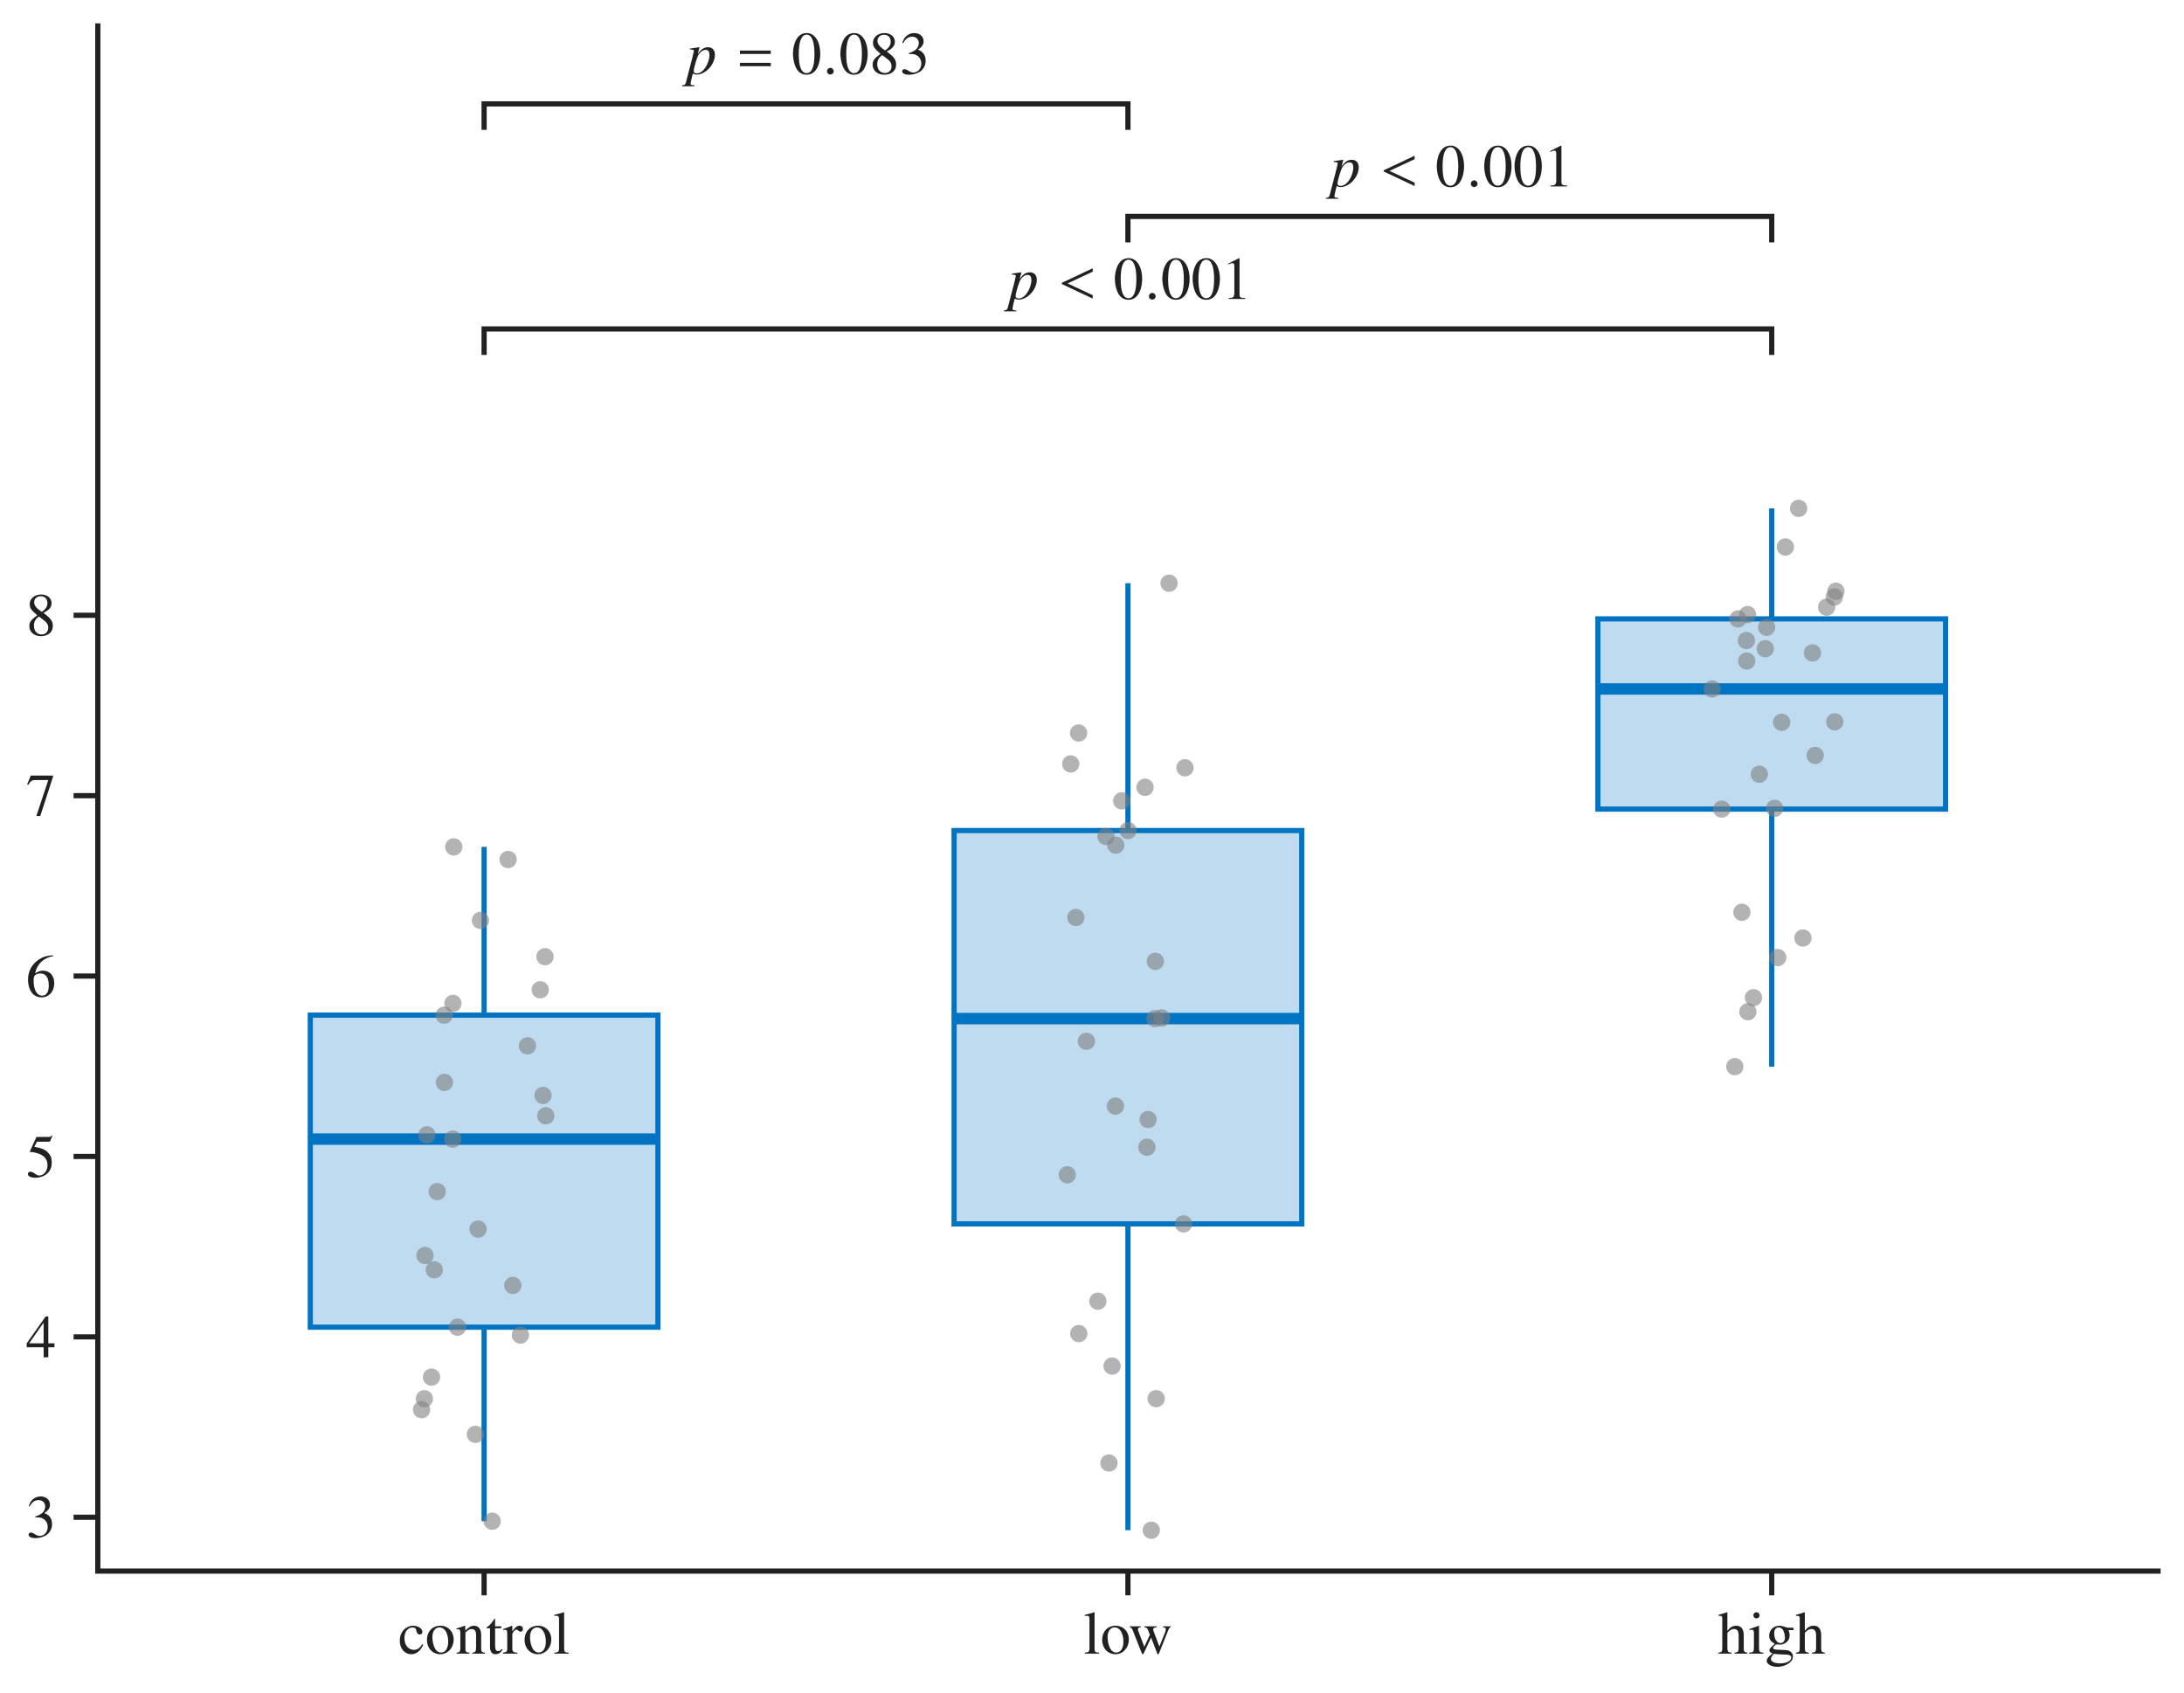
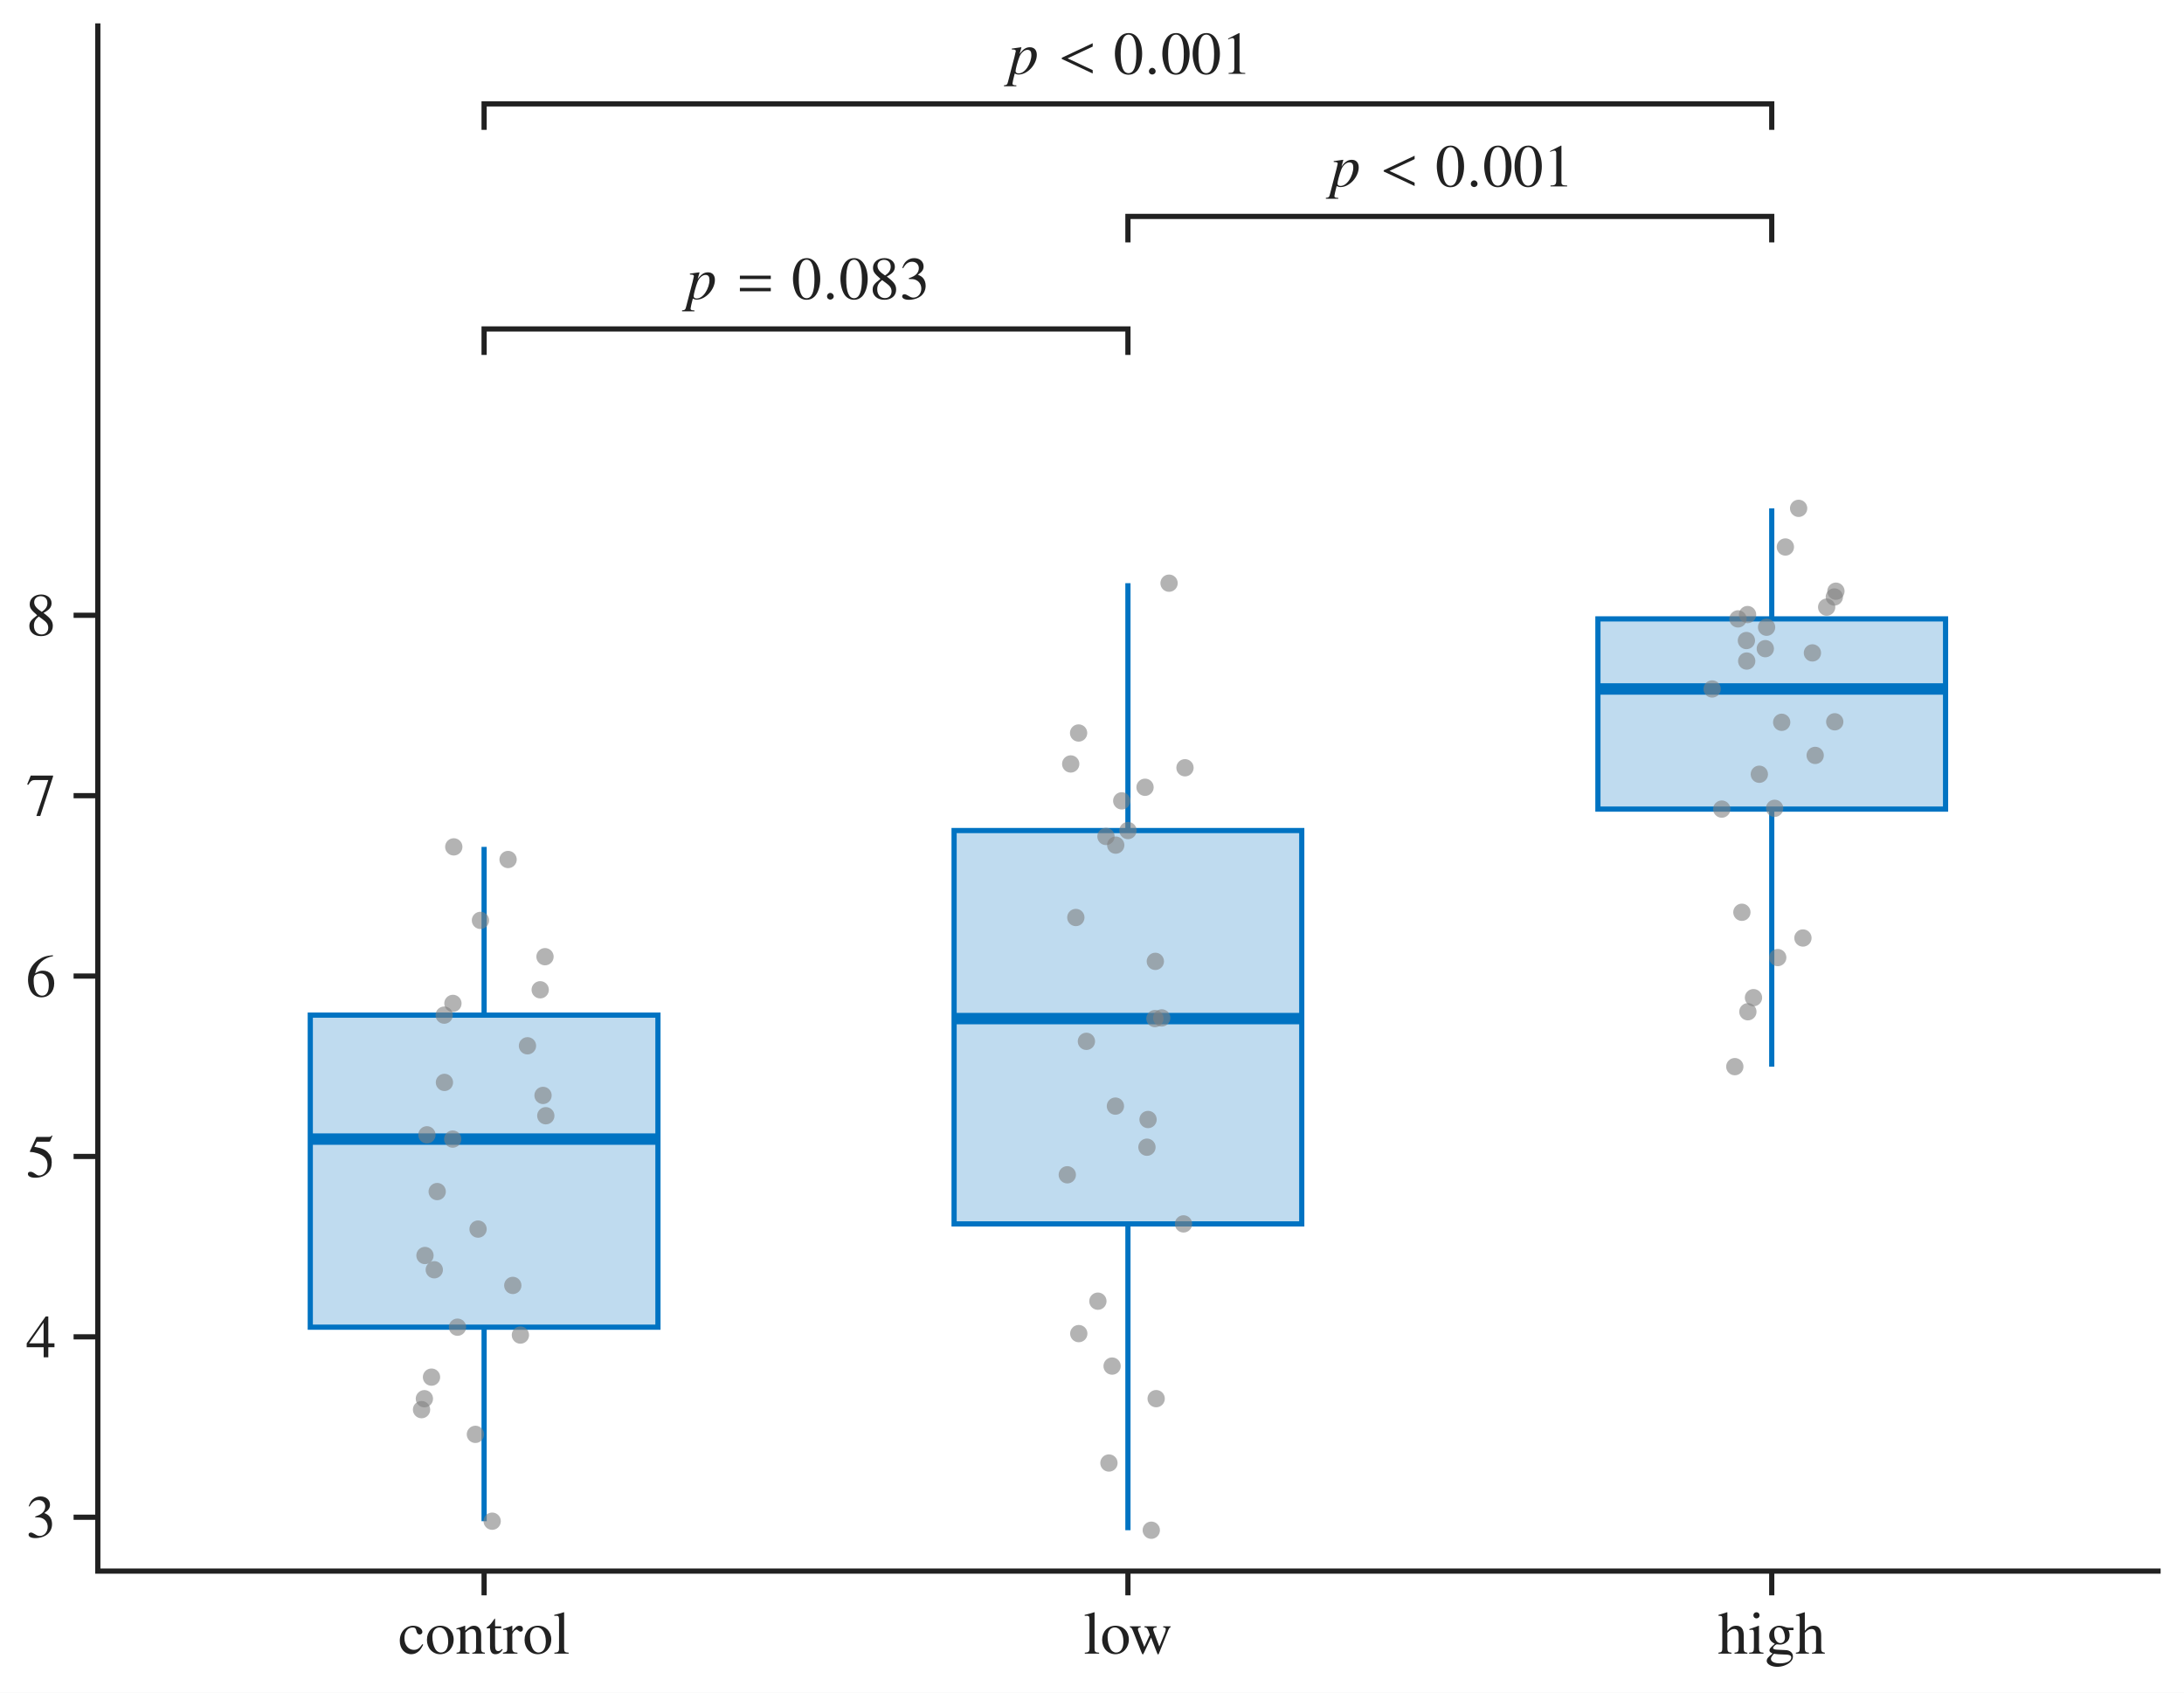
<svg xmlns="http://www.w3.org/2000/svg" xmlns:xlink="http://www.w3.org/1999/xlink" width="252.284pt" height="195.535pt" viewBox="0 0 252.284 195.535">
  <defs>
    <clipPath id="c0">
      <rect x="11.3" y="3" width="237.983" height="178.488" />
    </clipPath>
    <path id="m0" d="M1 0C1 0.552 0.552 1 0 1C-0.552 1 -1 0.552 -1 0C-1 -0.552 -0.552 -1 0 -1C0.552 -1 1 -0.552 1 0Z" />
    <path id="g0" d="M5.382 -3.136C5.382 -3.911 4.956 -4.377 4.241 -4.377C3.596 -4.377 3.119 -4.059 2.544 -3.256L2.851 -4.337C2.851 -4.337 2.831 -4.377 2.802 -4.377L2.792 -4.377L1.263 -4.159L1.283 -4.01C1.581 -4.01 1.928 -4.01 1.928 -3.742C1.928 -3.623 1.581 -2.253 1.224 -0.933L0.648 1.29C0.549 1.747 0.41 1.866 -0.017 1.876L-0.017 2.035L2.018 2.035L2.018 1.886C1.551 1.886 1.382 1.806 1.382 1.588C1.382 1.449 1.551 0.705 1.75 -0.06C1.998 0.069 2.176 0.109 2.405 0.109C3.854 0.109 5.382 -1.548 5.382 -3.136ZM4.489 -3.107C4.489 -2.452 4.221 -1.628 3.804 -1.022C3.377 -0.397 2.891 -0.079 2.365 -0.079C2.087 -0.079 1.889 -0.228 1.889 -0.447C1.889 -0.784 2.236 -2.074 2.534 -2.819C2.792 -3.474 3.348 -3.95 3.834 -3.95C3.844 -3.95 3.864 -3.95 3.874 -3.95C4.3 -3.93 4.489 -3.672 4.489 -3.107Z" />
    <path id="g1" d="M5.697 -3.275L5.697 -3.831L0.615 -3.831L0.615 -3.275L5.697 -3.275ZM5.697 -1.261L5.697 -1.816L0.615 -1.816L0.615 -1.261L5.697 -1.261Z" />
    <path id="g2" d="M4.724 -3.275C4.724 -5.31 3.821 -6.71 2.521 -6.71C1.975 -6.71 1.558 -6.541 1.191 -6.193C0.615 -5.638 0.238 -4.496 0.238 -3.335C0.238 -2.253 0.566 -1.092 1.032 -0.536C1.399 -0.099 1.906 0.139 2.481 0.139C2.988 0.139 3.414 -0.03 3.772 -0.377C4.347 -0.923 4.724 -2.074 4.724 -3.275ZM3.772 -3.256C3.772 -1.181 3.335 -0.119 2.481 -0.119C1.628 -0.119 1.191 -1.181 1.191 -3.246C1.191 -5.35 1.638 -6.452 2.491 -6.452C3.325 -6.452 3.772 -5.33 3.772 -3.256Z" />
    <path id="g3" d="M1.956 -0.427C1.956 -0.734 1.698 -0.993 1.4 -0.993C1.102 -0.993 0.854 -0.744 0.854 -0.427C0.854 -0.05 1.192 0.109 1.4 0.109C1.609 0.109 1.956 -0.06 1.956 -0.427Z" />
    <path id="g4" d="M4.417 -1.538C4.417 -2.303 4.079 -2.789 2.878 -3.682C3.861 -4.208 4.208 -4.625 4.208 -5.3C4.208 -6.114 3.494 -6.71 2.501 -6.71C1.419 -6.71 0.615 -6.045 0.615 -5.141C0.615 -4.496 0.804 -4.208 1.846 -3.295C0.774 -2.481 0.556 -2.174 0.556 -1.499C0.556 -0.536 1.34 0.139 2.462 0.139C3.653 0.139 4.417 -0.516 4.417 -1.538ZM3.662 -1.231C3.662 -0.586 3.216 -0.139 2.571 -0.139C1.816 -0.139 1.31 -0.715 1.31 -1.578C1.31 -2.213 1.529 -2.63 2.104 -3.097L2.7 -2.66C3.424 -2.144 3.662 -1.787 3.662 -1.231ZM3.524 -5.31C3.524 -4.744 3.246 -4.298 2.68 -3.921C2.63 -3.891 2.63 -3.891 2.591 -3.861C1.707 -4.437 1.35 -4.893 1.35 -5.449C1.35 -6.025 1.797 -6.432 2.422 -6.432C3.097 -6.432 3.524 -5.995 3.524 -5.31Z" />
    <path id="g5" d="M4.288 -2.174C4.288 -2.68 4.129 -3.146 3.841 -3.454C3.643 -3.672 3.454 -3.792 3.017 -3.98C3.702 -4.447 3.95 -4.814 3.95 -5.35C3.95 -6.154 3.315 -6.71 2.402 -6.71C1.906 -6.71 1.469 -6.541 1.112 -6.223C0.814 -5.955 0.665 -5.697 0.447 -5.102L0.596 -5.062C1.002 -5.787 1.449 -6.114 2.074 -6.114C2.72 -6.114 3.166 -5.677 3.166 -5.052C3.166 -4.695 3.017 -4.337 2.769 -4.089C2.471 -3.792 2.194 -3.643 1.519 -3.404L1.519 -3.275C2.104 -3.275 2.332 -3.256 2.571 -3.166C3.186 -2.948 3.573 -2.382 3.573 -1.697C3.573 -0.864 3.007 -0.218 2.273 -0.218C2.005 -0.218 1.806 -0.288 1.439 -0.526C1.141 -0.705 0.973 -0.774 0.804 -0.774C0.576 -0.774 0.427 -0.635 0.427 -0.427C0.427 -0.079 0.854 0.139 1.548 0.139C2.313 0.139 3.097 -0.119 3.563 -0.526C4.03 -0.933 4.288 -1.509 4.288 -2.174Z" />
    <path id="g6" d="M5.697 -0.06L5.697 -0.615L1.568 -2.551L5.697 -4.486L5.697 -5.042L0.615 -2.65L0.615 -2.452L5.697 -0.06Z" />
    <path id="g7" d="M3.911 0L3.911 -0.149C3.127 -0.159 2.968 -0.258 2.968 -0.734L2.968 -6.69L2.888 -6.71L1.102 -5.806L1.102 -5.667C1.221 -5.717 1.33 -5.757 1.37 -5.777C1.548 -5.846 1.717 -5.886 1.816 -5.886C2.025 -5.886 2.114 -5.737 2.114 -5.419L2.114 -0.923C2.114 -0.596 2.035 -0.367 1.876 -0.278C1.727 -0.189 1.588 -0.159 1.171 -0.149L1.171 0L3.911 0Z" />
    <path id="g8" d="M4.105 -1.465L3.965 -1.554C3.487 -0.857 3.128 -0.618 2.56 -0.618C1.644 -0.618 1.016 -1.415 1.016 -2.56C1.016 -3.597 1.564 -4.294 2.371 -4.294C2.73 -4.294 2.859 -4.184 2.959 -3.816L3.019 -3.597C3.098 -3.308 3.278 -3.138 3.497 -3.138C3.756 -3.138 3.965 -3.328 3.965 -3.557C3.965 -4.115 3.268 -4.583 2.431 -4.583C1.963 -4.583 1.484 -4.403 1.086 -4.075C0.548 -3.626 0.249 -2.939 0.249 -2.112C0.249 -0.827 1.036 0.1 2.142 0.1C2.57 0.1 2.949 -0.04 3.288 -0.319C3.587 -0.558 3.786 -0.847 4.105 -1.465Z" />
    <path id="g9" d="M4.682 -2.331C4.682 -3.636 3.766 -4.583 2.491 -4.583C1.196 -4.583 0.289 -3.626 0.289 -2.252C0.289 -0.907 1.215 0.1 2.471 0.1C3.726 0.1 4.682 -0.956 4.682 -2.331ZM3.786 -1.983C3.786 -0.857 3.337 -0.179 2.59 -0.179C2.202 -0.179 1.833 -0.418 1.624 -0.817C1.345 -1.335 1.186 -2.032 1.186 -2.74C1.186 -3.686 1.654 -4.304 2.361 -4.304C3.198 -4.304 3.786 -3.347 3.786 -1.983Z" />
    <path id="g10" d="M4.832 0L4.832 -0.149C4.344 -0.199 4.224 -0.319 4.224 -0.807L4.224 -3.088C4.224 -4.025 3.786 -4.583 3.049 -4.583C2.59 -4.583 2.281 -4.413 1.604 -3.776L1.604 -4.563L1.534 -4.583C1.046 -4.403 0.707 -4.294 0.159 -4.134L0.159 -3.965C0.219 -3.995 0.319 -4.005 0.428 -4.005C0.707 -4.005 0.797 -3.856 0.797 -3.367L0.797 -0.897C0.797 -0.329 0.687 -0.189 0.179 -0.149L0.179 0L2.291 0L2.291 -0.149C1.783 -0.189 1.634 -0.309 1.634 -0.667L1.634 -3.467C2.112 -3.915 2.331 -4.035 2.66 -4.035C3.148 -4.035 3.387 -3.726 3.387 -3.068L3.387 -0.986C3.387 -0.359 3.258 -0.189 2.76 -0.149L2.76 0L4.832 0Z" />
    <path id="g11" d="M2.78 -0.658L2.65 -0.767C2.431 -0.508 2.271 -0.418 2.052 -0.418C1.684 -0.418 1.534 -0.677 1.534 -1.315L1.534 -4.164L2.54 -4.164L2.54 -4.483L1.534 -4.483L1.534 -5.639C1.534 -5.738 1.514 -5.768 1.465 -5.768C1.405 -5.669 1.335 -5.579 1.265 -5.489C0.897 -4.941 0.558 -4.573 0.299 -4.423C0.189 -4.354 0.13 -4.294 0.13 -4.234C0.13 -4.204 0.139 -4.184 0.169 -4.164L0.697 -4.164L0.697 -1.166C0.697 -0.329 0.996 0.1 1.574 0.1C2.072 0.1 2.451 -0.139 2.78 -0.658Z" />
    <path id="g12" d="M3.337 -4.055C3.337 -4.384 3.128 -4.583 2.79 -4.583C2.371 -4.583 2.082 -4.354 1.594 -3.646L1.594 -4.563L1.544 -4.583C1.016 -4.364 0.658 -4.234 0.07 -4.045L0.07 -3.885C0.209 -3.915 0.299 -3.925 0.418 -3.925C0.667 -3.925 0.757 -3.766 0.757 -3.328L0.757 -0.837C0.757 -0.339 0.687 -0.269 0.05 -0.149L0.05 0L2.441 0L2.441 -0.149C1.763 -0.179 1.594 -0.329 1.594 -0.897L1.594 -3.138C1.594 -3.457 2.022 -3.955 2.291 -3.955C2.351 -3.955 2.441 -3.905 2.55 -3.806C2.71 -3.666 2.819 -3.606 2.949 -3.606C3.188 -3.606 3.337 -3.776 3.337 -4.055Z" />
    <path id="g13" d="M2.56 0L2.56 -0.149C1.923 -0.189 1.813 -0.289 1.813 -0.837L1.813 -6.785L1.773 -6.804C1.255 -6.635 0.877 -6.535 0.189 -6.366L0.189 -6.207L0.249 -6.207C0.359 -6.217 0.478 -6.227 0.558 -6.227C0.877 -6.227 0.976 -6.087 0.976 -5.619L0.976 -0.867C0.976 -0.329 0.837 -0.199 0.209 -0.149L0.209 0L2.56 0Z" />
    <path id="g14" d="M6.914 -4.334L6.914 -4.483L5.689 -4.483L5.689 -4.334C6.027 -4.264 6.127 -4.194 6.127 -4.025C6.127 -3.875 6.067 -3.636 5.958 -3.367L5.061 -1.156L4.224 -3.387C4.055 -3.846 4.055 -3.846 4.055 -3.975C4.055 -4.194 4.164 -4.264 4.633 -4.334L4.633 -4.483L2.61 -4.483L2.61 -4.334C2.979 -4.294 3.098 -4.184 3.298 -3.646L3.497 -3.088L2.59 -1.106L1.604 -3.706C1.564 -3.806 1.544 -3.905 1.544 -4.005C1.544 -4.214 1.664 -4.294 2.002 -4.334L2.002 -4.483L0.209 -4.483L0.209 -4.334C0.438 -4.314 0.518 -4.214 0.737 -3.706L2.082 -0.299C2.202 0 2.281 0.139 2.341 0.139C2.391 0.139 2.471 0.01 2.59 -0.249L3.706 -2.64L4.613 -0.289C4.752 0.08 4.792 0.139 4.852 0.139C4.922 0.139 4.971 0.05 5.131 -0.349L6.506 -3.796C6.685 -4.214 6.715 -4.264 6.914 -4.334Z" />
    <path id="g15" d="M4.852 0L4.852 -0.149C4.314 -0.249 4.254 -0.329 4.254 -1.016L4.254 -2.999C4.254 -4.045 3.836 -4.583 3.029 -4.583C2.441 -4.583 2.022 -4.344 1.564 -3.746L1.564 -6.775L1.514 -6.804C1.176 -6.685 0.927 -6.605 0.369 -6.446L0.1 -6.366L0.1 -6.207C0.139 -6.217 0.169 -6.217 0.219 -6.217C0.648 -6.217 0.727 -6.137 0.727 -5.709L0.727 -1.016C0.727 -0.319 0.667 -0.229 0.09 -0.149L0.09 0L2.242 0L2.242 -0.149C1.664 -0.209 1.564 -0.329 1.564 -1.016L1.564 -3.417C1.983 -3.875 2.281 -4.045 2.67 -4.045C3.168 -4.045 3.417 -3.686 3.417 -2.989L3.417 -1.016C3.417 -0.339 3.318 -0.209 2.74 -0.149L2.74 0L4.852 0Z" />
    <path id="g16" d="M2.521 0L2.521 -0.149C1.863 -0.199 1.783 -0.299 1.783 -1.016L1.783 -4.553L1.743 -4.583L0.199 -4.035L0.199 -3.885L0.279 -3.895C0.399 -3.915 0.528 -3.925 0.618 -3.925C0.857 -3.925 0.946 -3.766 0.946 -3.328L0.946 -1.016C0.946 -0.299 0.847 -0.189 0.159 -0.149L0.159 0L2.521 0ZM1.873 -6.296C1.873 -6.575 1.654 -6.804 1.365 -6.804C1.086 -6.804 0.857 -6.575 0.857 -6.296C0.857 -6.007 1.086 -5.788 1.365 -5.788C1.654 -5.788 1.873 -6.007 1.873 -6.296Z" />
    <path id="g17" d="M4.682 -3.866L4.682 -4.254L3.915 -4.254C3.716 -4.254 3.567 -4.284 3.367 -4.354L3.148 -4.433C2.879 -4.533 2.61 -4.583 2.351 -4.583C1.425 -4.583 0.687 -3.866 0.687 -2.959C0.687 -2.331 0.956 -1.953 1.614 -1.624L1.186 -1.225C0.857 -0.936 0.727 -0.737 0.727 -0.538C0.727 -0.329 0.847 -0.209 1.255 -0.01C0.548 0.508 0.279 0.837 0.279 1.205C0.279 1.733 1.056 2.172 2.002 2.172C2.75 2.172 3.527 1.913 4.045 1.494C4.423 1.186 4.593 0.867 4.593 0.488C4.593 -0.13 4.125 -0.548 3.387 -0.578L2.102 -0.638C1.574 -0.658 1.325 -0.747 1.325 -0.907C1.325 -1.106 1.654 -1.455 1.923 -1.534C2.012 -1.524 2.082 -1.514 2.112 -1.514C2.301 -1.494 2.431 -1.484 2.491 -1.484C2.859 -1.484 3.258 -1.634 3.567 -1.903C3.895 -2.182 4.045 -2.531 4.045 -3.029C4.045 -3.318 3.995 -3.547 3.856 -3.866L4.682 -3.866ZM4.314 0.638C4.314 1.215 3.557 1.604 2.431 1.604C1.554 1.604 0.976 1.315 0.976 0.877C0.976 0.648 1.046 0.518 1.465 0.02C1.793 0.09 2.59 0.149 3.078 0.149C3.985 0.149 4.314 0.279 4.314 0.638ZM3.278 -2.64C3.278 -2.082 2.989 -1.733 2.531 -1.733C1.933 -1.733 1.514 -2.381 1.514 -3.337L1.514 -3.367C1.514 -3.955 1.793 -4.304 2.252 -4.304C2.56 -4.304 2.819 -4.134 2.979 -3.836C3.158 -3.487 3.278 -3.029 3.278 -2.64Z" />
    <path id="g18" d="M4.685 -1.658L4.685 -2.293L3.672 -2.293L3.672 -6.71L3.236 -6.71L0.119 -2.293L0.119 -1.658L2.908 -1.658L2.908 0L3.672 0L3.672 -1.658L4.685 -1.658ZM2.898 -2.293L0.516 -2.293L2.898 -5.697L2.898 -2.293Z" />
    <path id="g19" d="M4.347 -6.759L4.258 -6.829C4.109 -6.62 4.01 -6.571 3.801 -6.571L1.727 -6.571L0.645 -4.218C0.635 -4.198 0.635 -4.169 0.635 -4.169C0.635 -4.119 0.675 -4.089 0.754 -4.089C1.072 -4.089 1.469 -4.02 1.876 -3.891C3.017 -3.524 3.543 -2.908 3.543 -1.926C3.543 -0.973 2.938 -0.228 2.164 -0.228C1.965 -0.228 1.797 -0.298 1.499 -0.516C1.181 -0.744 0.953 -0.844 0.744 -0.844C0.457 -0.844 0.318 -0.725 0.318 -0.476C0.318 -0.099 0.784 0.139 1.529 0.139C2.362 0.139 3.077 -0.129 3.573 -0.635C4.03 -1.082 4.238 -1.648 4.238 -2.402C4.238 -3.117 4.05 -3.573 3.553 -4.069C3.117 -4.506 2.551 -4.734 1.38 -4.943L1.797 -5.787L3.742 -5.787C3.901 -5.787 3.94 -5.806 3.97 -5.876L4.347 -6.759Z" />
    <path id="g20" d="M4.645 -2.174C4.645 -3.444 3.921 -4.248 2.779 -4.248C2.342 -4.248 2.134 -4.179 1.509 -3.801C1.777 -5.3 2.888 -6.372 4.447 -6.63L4.427 -6.789C3.295 -6.69 2.72 -6.501 1.995 -5.995C0.923 -5.231 0.337 -4.099 0.337 -2.769C0.337 -1.906 0.605 -1.032 1.032 -0.536C1.409 -0.099 1.945 0.139 2.561 0.139C3.792 0.139 4.645 -0.804 4.645 -2.174ZM3.752 -1.836C3.752 -0.744 3.365 -0.139 2.67 -0.139C1.797 -0.139 1.261 -1.072 1.261 -2.61C1.261 -3.117 1.34 -3.394 1.538 -3.543C1.747 -3.702 2.055 -3.792 2.402 -3.792C3.256 -3.792 3.752 -3.077 3.752 -1.836Z" />
    <path id="g21" d="M4.457 -6.412L4.457 -6.571L0.784 -6.571L0.199 -5.112L0.367 -5.032C0.794 -5.707 0.973 -5.836 1.519 -5.836L3.672 -5.836L1.707 0.079L2.352 0.079L4.457 -6.412Z" />
  </defs>
  <path d="M0 0L252.284 0L252.284 195.535L0 195.535Z" fill="#ffffff" />
-   <path d="M55.922 153.312L55.922 175.724M55.922 117.265L55.922 97.829M130.292 141.381L130.292 176.766M130.292 95.942L130.292 67.368M204.662 93.465L204.662 123.216M204.662 71.492L204.662 58.722" fill="none" stroke="#0073c2" stroke-width="0.6" clip-path="url(#c0)" />
-   <path d="M35.842 153.312L76.002 153.312L76.002 117.265L35.842 117.265ZM110.212 141.381L150.372 141.381L150.372 95.942L110.212 95.942ZM184.582 93.465L224.741 93.465L224.741 71.492L184.582 71.492Z" fill="#0073c2" fill-opacity="0.25" stroke="#0073c2" stroke-width="0.6" clip-path="url(#c0)" />
-   <path d="M35.842 131.585L76.002 131.585M110.212 117.665L150.372 117.665M184.582 79.588L224.741 79.588" fill="none" stroke="#0073c2" stroke-width="1.32" clip-path="url(#c0)" />
+   <path d="M55.922 153.312L55.922 175.724M55.922 117.265L55.922 97.829M130.292 141.381L130.292 176.766M130.292 95.942L130.292 67.368M204.662 93.465L204.662 123.216M204.662 71.492L204.662 58.722" fill="none" stroke="#0073c2" stroke-width="0.6" stroke-miterlimit="10" clip-path="url(#c0)" />
+   <path d="M35.842 153.312L76.002 153.312L76.002 117.265L35.842 117.265ZM110.212 141.381L150.372 141.381L150.372 95.942L110.212 95.942ZM184.582 93.465L224.741 93.465L224.741 71.492L184.582 71.492Z" fill="#0073c2" fill-opacity="0.25" stroke="#0073c2" stroke-width="0.6" stroke-miterlimit="10" clip-path="url(#c0)" />
+   <path d="M35.842 131.585L76.002 131.585M110.212 117.665L150.372 117.665M184.582 79.588L224.741 79.588" fill="none" stroke="#0073c2" stroke-width="1.32" stroke-miterlimit="10" clip-path="url(#c0)" />
  <g fill="#808080" fill-opacity="0.6">
    <use xlink:href="#m0" x="58.69" y="99.288" />
    <use xlink:href="#m0" x="56.853" y="175.724" />
    <use xlink:href="#m0" x="54.916" y="165.693" />
    <use xlink:href="#m0" x="60.931" y="120.807" />
    <use xlink:href="#m0" x="48.694" y="162.838" />
    <use xlink:href="#m0" x="52.319" y="115.911" />
    <use xlink:href="#m0" x="55.499" y="106.32" />
    <use xlink:href="#m0" x="49.845" y="159.081" />
    <use xlink:href="#m0" x="63.048" y="128.887" />
    <use xlink:href="#m0" x="52.294" y="131.585" />
    <use xlink:href="#m0" x="62.401" y="114.337" />
    <use xlink:href="#m0" x="51.312" y="117.265" />
    <use xlink:href="#m0" x="49.022" y="161.575" />
    <use xlink:href="#m0" x="49.316" y="131.092" />
    <use xlink:href="#m0" x="60.114" y="154.223" />
    <use xlink:href="#m0" x="55.222" y="141.981" />
    <use xlink:href="#m0" x="62.956" y="110.514" />
    <use xlink:href="#m0" x="62.728" y="126.54" />
    <use xlink:href="#m0" x="50.502" y="137.647" />
    <use xlink:href="#m0" x="51.339" y="125.037" />
    <use xlink:href="#m0" x="59.235" y="148.488" />
    <use xlink:href="#m0" x="52.847" y="153.312" />
    <use xlink:href="#m0" x="50.166" y="146.681" />
    <use xlink:href="#m0" x="49.09" y="145.032" />
    <use xlink:href="#m0" x="52.418" y="97.829" />
    <use xlink:href="#m0" x="124.614" y="154.054" />
    <use xlink:href="#m0" x="128.847" y="127.775" />
    <use xlink:href="#m0" x="136.714" y="141.381" />
    <use xlink:href="#m0" x="133.553" y="161.568" />
    <use xlink:href="#m0" x="132.489" y="132.521" />
    <use xlink:href="#m0" x="123.683" y="88.25" />
    <use xlink:href="#m0" x="125.496" y="120.292" />
    <use xlink:href="#m0" x="128.465" y="157.805" />
    <use xlink:href="#m0" x="134.196" y="117.586" />
    <use xlink:href="#m0" x="133.411" y="117.665" />
    <use xlink:href="#m0" x="123.288" y="135.709" />
    <use xlink:href="#m0" x="132.268" y="90.944" />
    <use xlink:href="#m0" x="129.577" y="92.511" />
    <use xlink:href="#m0" x="130.298" y="95.942" />
    <use xlink:href="#m0" x="132.989" y="176.766" />
    <use xlink:href="#m0" x="135.044" y="67.368" />
    <use xlink:href="#m0" x="124.594" y="84.675" />
    <use xlink:href="#m0" x="128.883" y="97.628" />
    <use xlink:href="#m0" x="136.883" y="88.69" />
    <use xlink:href="#m0" x="133.458" y="111.053" />
    <use xlink:href="#m0" x="127.755" y="96.624" />
    <use xlink:href="#m0" x="126.822" y="150.309" />
    <use xlink:href="#m0" x="132.616" y="129.322" />
    <use xlink:href="#m0" x="128.099" y="169.003" />
    <use xlink:href="#m0" x="124.275" y="105.987" />
    <use xlink:href="#m0" x="203.919" y="74.932" />
    <use xlink:href="#m0" x="211.891" y="68.961" />
    <use xlink:href="#m0" x="211.006" y="70.134" />
    <use xlink:href="#m0" x="201.905" y="116.874" />
    <use xlink:href="#m0" x="205.355" y="110.615" />
    <use xlink:href="#m0" x="197.778" y="79.588" />
    <use xlink:href="#m0" x="205.811" y="83.438" />
    <use xlink:href="#m0" x="207.767" y="58.722" />
    <use xlink:href="#m0" x="204.996" y="93.373" />
    <use xlink:href="#m0" x="206.237" y="63.188" />
    <use xlink:href="#m0" x="198.888" y="93.465" />
    <use xlink:href="#m0" x="202.553" y="115.247" />
    <use xlink:href="#m0" x="201.77" y="76.361" />
    <use xlink:href="#m0" x="201.213" y="105.384" />
    <use xlink:href="#m0" x="201.87" y="70.993" />
    <use xlink:href="#m0" x="209.361" y="75.422" />
    <use xlink:href="#m0" x="211.94" y="83.38" />
    <use xlink:href="#m0" x="208.266" y="108.355" />
    <use xlink:href="#m0" x="212.077" y="68.294" />
    <use xlink:href="#m0" x="204.066" y="72.456" />
    <use xlink:href="#m0" x="209.68" y="87.262" />
    <use xlink:href="#m0" x="200.765" y="71.492" />
    <use xlink:href="#m0" x="201.735" y="73.994" />
    <use xlink:href="#m0" x="203.229" y="89.438" />
    <use xlink:href="#m0" x="200.396" y="123.216" />
  </g>
-   <path d="M55.922 15L55.922 12L130.292 12L130.292 15" fill="none" stroke="#212121" stroke-width="0.6" />
-   <g fill="#212121" transform="matrix(1 -0 0 1 78.80043 8.53351)">
+   <path d="M55.922 41L55.922 38L130.292 38L130.292 41" fill="none" stroke="#212121" stroke-width="0.6" stroke-miterlimit="10" />
+   <g fill="#212121" transform="matrix(1 -0 0 1 78.80043 34.53351)">
    <use xlink:href="#g0" transform="matrix(0.702625 0 0 0.702625 0 0)" />
    <use xlink:href="#g1" transform="matrix(0.702625 0 0 0.702625 6.2354 0)" />
    <use xlink:href="#g2" transform="matrix(0.702625 0 0 0.702625 12.6318 0)" />
    <use xlink:href="#g3" transform="matrix(0.702625 0 0 0.702625 16.1318 0)" />
    <use xlink:href="#g2" transform="matrix(0.702625 0 0 0.702625 18.1128 0)" />
    <use xlink:href="#g4" transform="matrix(0.702625 0 0 0.702625 21.6128 0)" />
    <use xlink:href="#g5" transform="matrix(0.702625 0 0 0.702625 25.1128 0)" />
  </g>
-   <path d="M130.292 28L130.292 25L204.662 25L204.662 28" fill="none" stroke="#212121" stroke-width="0.6" />
+   <path d="M130.292 28L130.292 25L204.662 25L204.662 28" fill="none" stroke="#212121" stroke-width="0.6" stroke-miterlimit="10" />
  <g fill="#212121" transform="matrix(1 -0 0 1 153.1703 21.53351)">
    <use xlink:href="#g0" transform="matrix(0.702625 0 0 0.702625 0 0)" />
    <use xlink:href="#g6" transform="matrix(0.702625 0 0 0.702625 6.2354 0)" />
    <use xlink:href="#g2" transform="matrix(0.702625 0 0 0.702625 12.6318 0)" />
    <use xlink:href="#g3" transform="matrix(0.702625 0 0 0.702625 16.1318 0)" />
    <use xlink:href="#g2" transform="matrix(0.702625 0 0 0.702625 18.1128 0)" />
    <use xlink:href="#g2" transform="matrix(0.702625 0 0 0.702625 21.6128 0)" />
    <use xlink:href="#g7" transform="matrix(0.702625 0 0 0.702625 25.1128 0)" />
  </g>
-   <path d="M55.922 41L55.922 38L204.662 38L204.662 41" fill="none" stroke="#212121" stroke-width="0.6" />
-   <g fill="#212121" transform="matrix(1 -0 0 1 115.9853 34.53351)">
+   <path d="M55.922 15L55.922 12L204.662 12L204.662 15" fill="none" stroke="#212121" stroke-width="0.6" stroke-miterlimit="10" />
+   <g fill="#212121" transform="matrix(1 -0 0 1 115.9853 8.53351)">
    <use xlink:href="#g0" transform="matrix(0.702625 0 0 0.702625 0 0)" />
    <use xlink:href="#g6" transform="matrix(0.702625 0 0 0.702625 6.2354 0)" />
    <use xlink:href="#g2" transform="matrix(0.702625 0 0 0.702625 12.6318 0)" />
    <use xlink:href="#g3" transform="matrix(0.702625 0 0 0.702625 16.1318 0)" />
    <use xlink:href="#g2" transform="matrix(0.702625 0 0 0.702625 18.1128 0)" />
    <use xlink:href="#g2" transform="matrix(0.702625 0 0 0.702625 21.6128 0)" />
    <use xlink:href="#g7" transform="matrix(0.702625 0 0 0.702625 25.1128 0)" />
  </g>
-   <path d="M11.3 3L11.3 181.488L249.284 181.488" fill="none" stroke="#212121" stroke-width="0.6" stroke-linecap="square" />
+   <path d="M11.3 3L11.3 181.488L249.284 181.488" fill="none" stroke="#212121" stroke-width="0.6" stroke-linecap="square" stroke-miterlimit="10" />
  <path d="M55.922 181.488L55.922 184.288" fill="none" stroke="#212121" stroke-width="0.6" />
  <g fill="#212121" transform="matrix(1 -0 0 1 46.0064 191.0196)">
    <use xlink:href="#g8" transform="matrix(0.702625 0 0 0.702625 0 0)" />
    <use xlink:href="#g9" transform="matrix(0.702625 0 0 0.702625 3.108 0)" />
    <use xlink:href="#g10" transform="matrix(0.702625 0 0 0.702625 6.608 0)" />
    <use xlink:href="#g11" transform="matrix(0.702625 0 0 0.702625 10.108 0)" />
    <use xlink:href="#g12" transform="matrix(0.702625 0 0 0.702625 12.054 0)" />
    <use xlink:href="#g9" transform="matrix(0.702625 0 0 0.702625 14.385 0)" />
    <use xlink:href="#g13" transform="matrix(0.702625 0 0 0.702625 17.885 0)" />
  </g>
  <path d="M130.292 181.488L130.292 184.288" fill="none" stroke="#212121" stroke-width="0.6" />
  <g fill="#212121" transform="matrix(1 -0 0 1 125.1642 191.0196)">
    <use xlink:href="#g13" transform="matrix(0.702625 0 0 0.702625 0 0)" />
    <use xlink:href="#g9" transform="matrix(0.702625 0 0 0.702625 1.946 0)" />
    <use xlink:href="#g14" transform="matrix(0.702625 0 0 0.702625 5.201 0)" />
  </g>
  <path d="M204.662 181.488L204.662 184.288" fill="none" stroke="#212121" stroke-width="0.6" />
  <g fill="#212121" transform="matrix(1 -0 0 1 198.4386 191.0196)">
    <use xlink:href="#g15" transform="matrix(0.702625 0 0 0.702625 0 0)" />
    <use xlink:href="#g16" transform="matrix(0.702625 0 0 0.702625 3.5 0)" />
    <use xlink:href="#g17" transform="matrix(0.702625 0 0 0.702625 5.446 0)" />
    <use xlink:href="#g15" transform="matrix(0.702625 0 0 0.702625 8.946 0)" />
  </g>
  <path d="M11.3 175.266L8.5 175.266" fill="none" stroke="#212121" stroke-width="0.6" />
  <g fill="#212121" transform="matrix(1 -0 0 1 3 177.5798)">
    <use xlink:href="#g5" transform="matrix(0.702625 0 0 0.702625 0 0)" />
  </g>
  <path d="M11.3 154.428L8.5 154.428" fill="none" stroke="#212121" stroke-width="0.6" />
  <g fill="#212121" transform="matrix(1 -0 0 1 3 156.7907)">
    <use xlink:href="#g18" transform="matrix(0.702625 0 0 0.702625 0 0)" />
  </g>
  <path d="M11.3 133.59L8.5 133.59" fill="none" stroke="#212121" stroke-width="0.6" />
  <g fill="#212121" transform="matrix(1 -0 0 1 3 135.9508)">
    <use xlink:href="#g19" transform="matrix(0.702625 0 0 0.702625 0 0)" />
  </g>
  <path d="M11.3 112.752L8.5 112.752" fill="none" stroke="#212121" stroke-width="0.6" />
  <g fill="#212121" transform="matrix(1 -0 0 1 3 115.1127)">
    <use xlink:href="#g20" transform="matrix(0.702625 0 0 0.702625 0 0)" />
  </g>
  <path d="M11.3 91.914L8.5 91.914" fill="none" stroke="#212121" stroke-width="0.6" />
  <g fill="#212121" transform="matrix(1 -0 0 1 3 94.20635)">
    <use xlink:href="#g21" transform="matrix(0.702625 0 0 0.702625 0 0)" />
  </g>
  <path d="M11.3 71.076L8.5 71.076" fill="none" stroke="#212121" stroke-width="0.6" />
  <g fill="#212121" transform="matrix(1 -0 0 1 3 73.38923)">
    <use xlink:href="#g4" transform="matrix(0.702625 0 0 0.702625 0 0)" />
  </g>
</svg>
